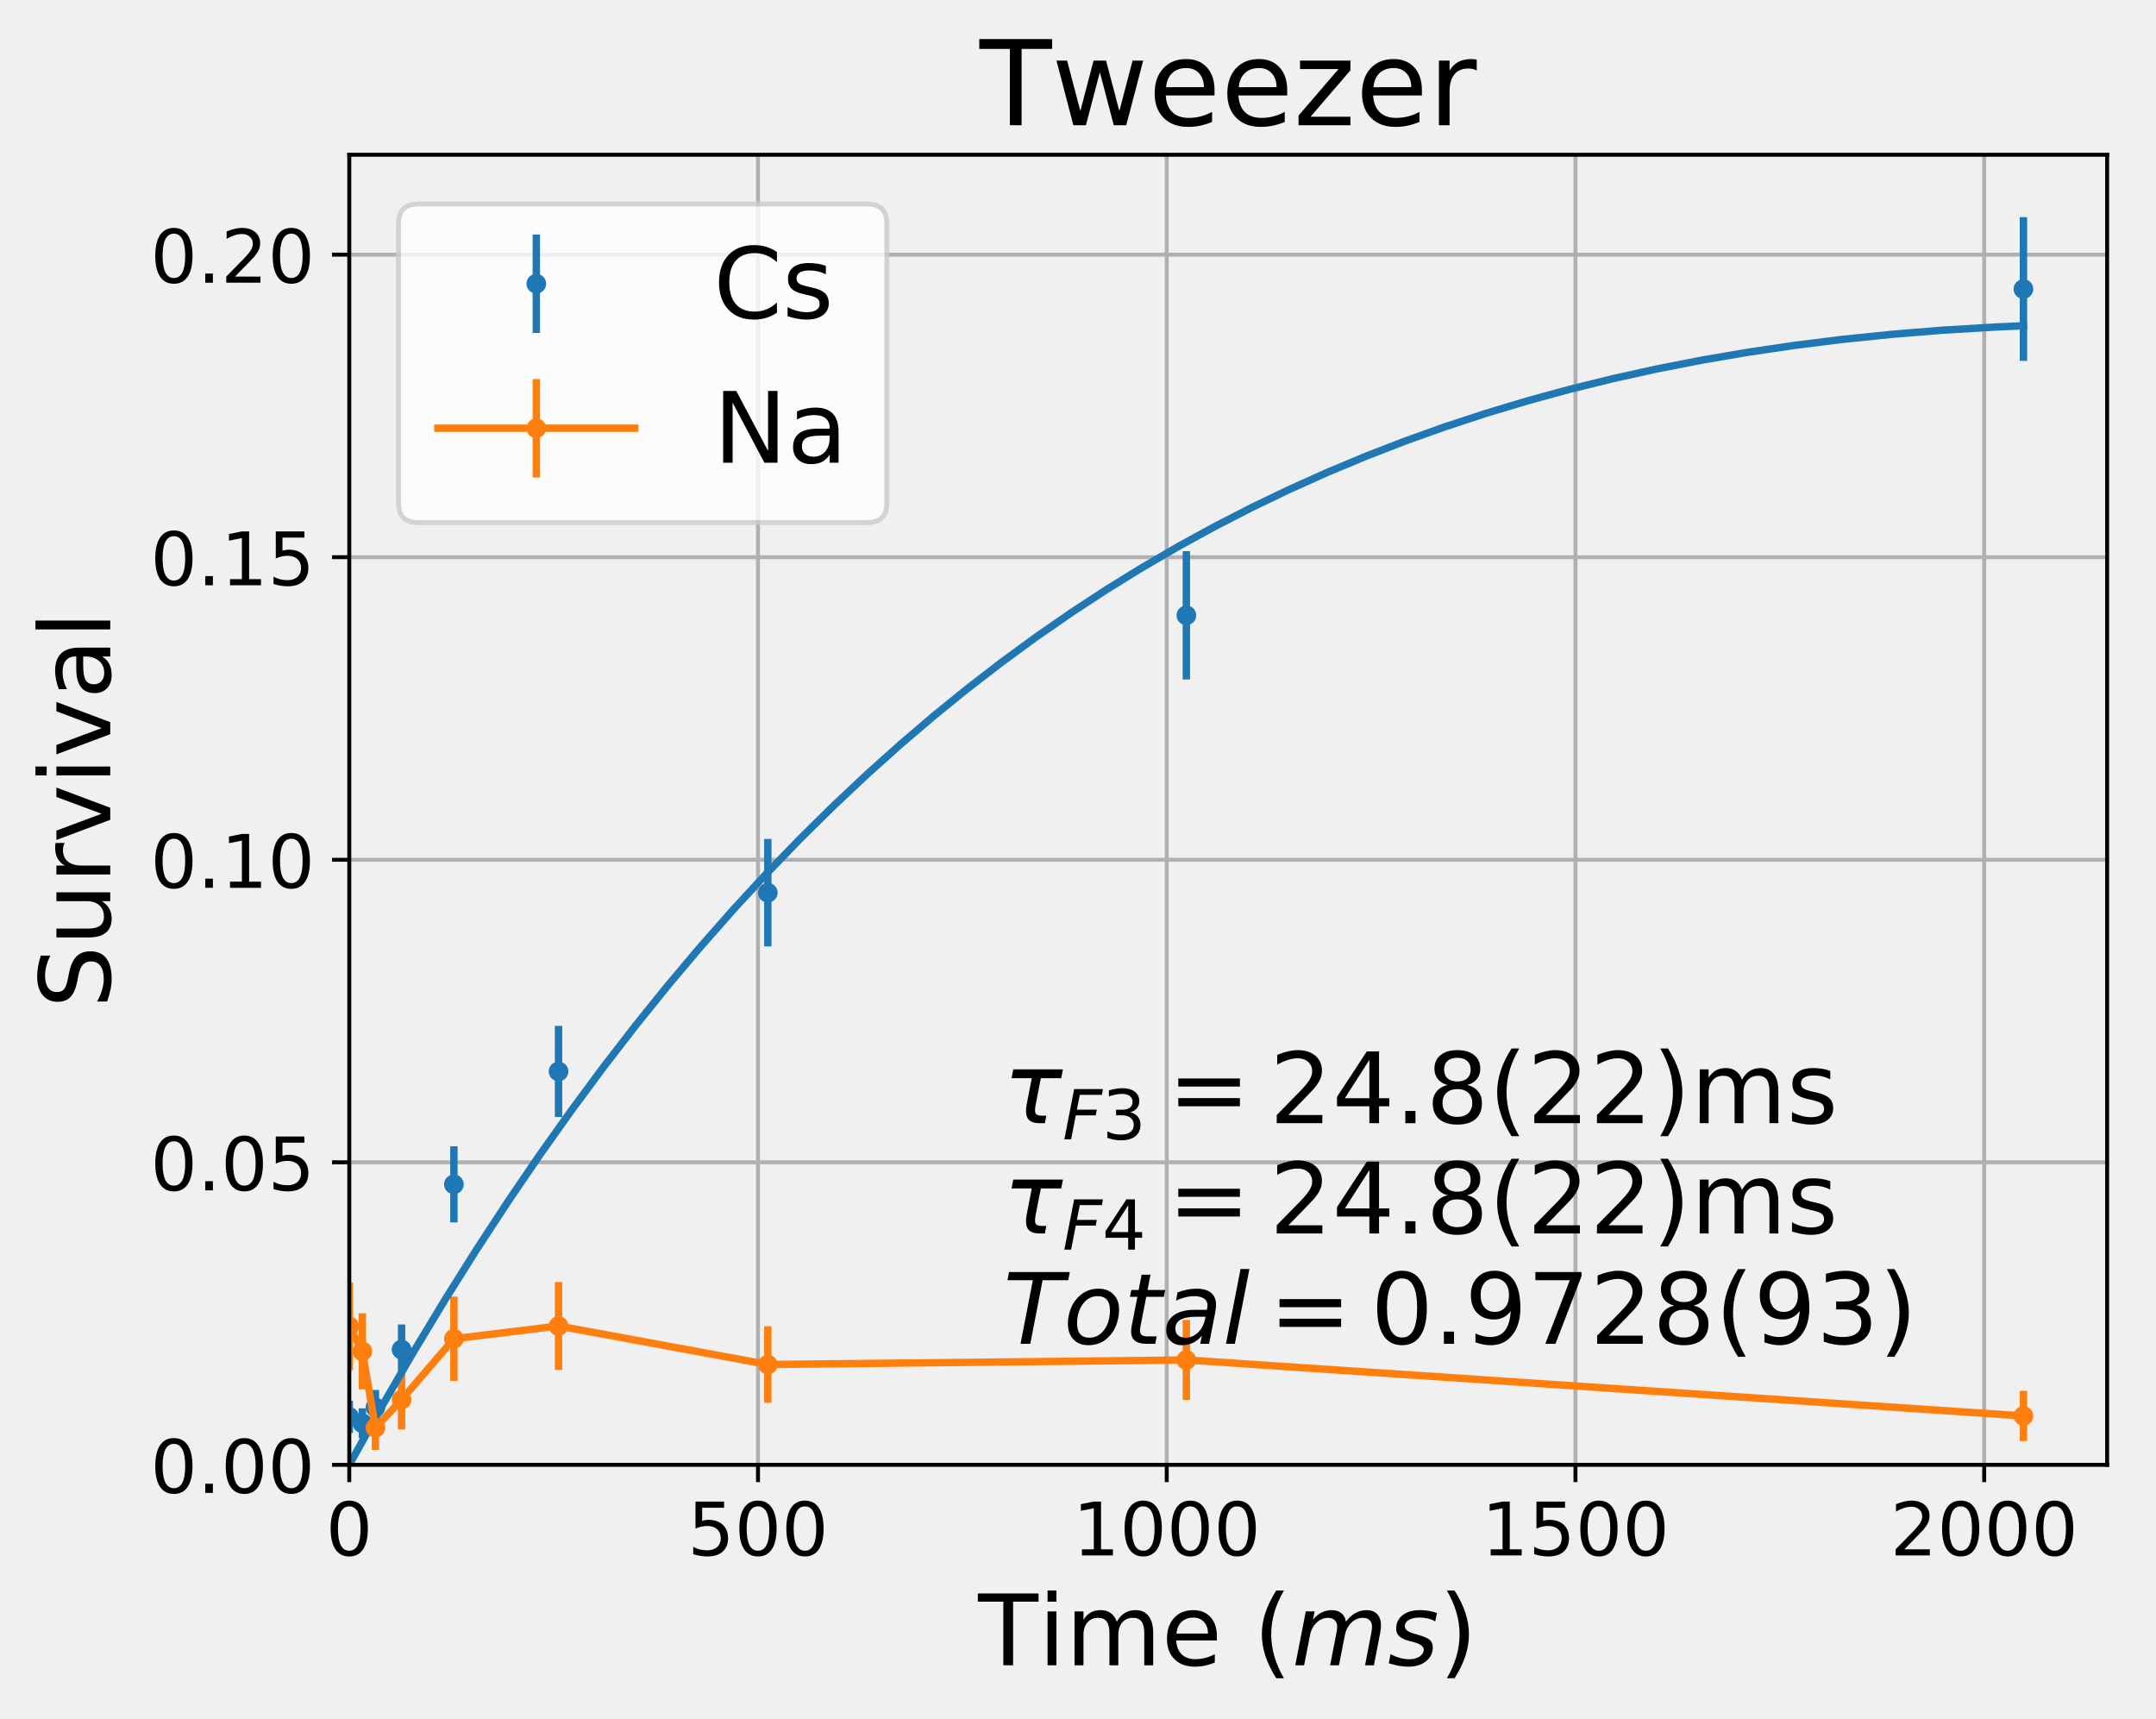
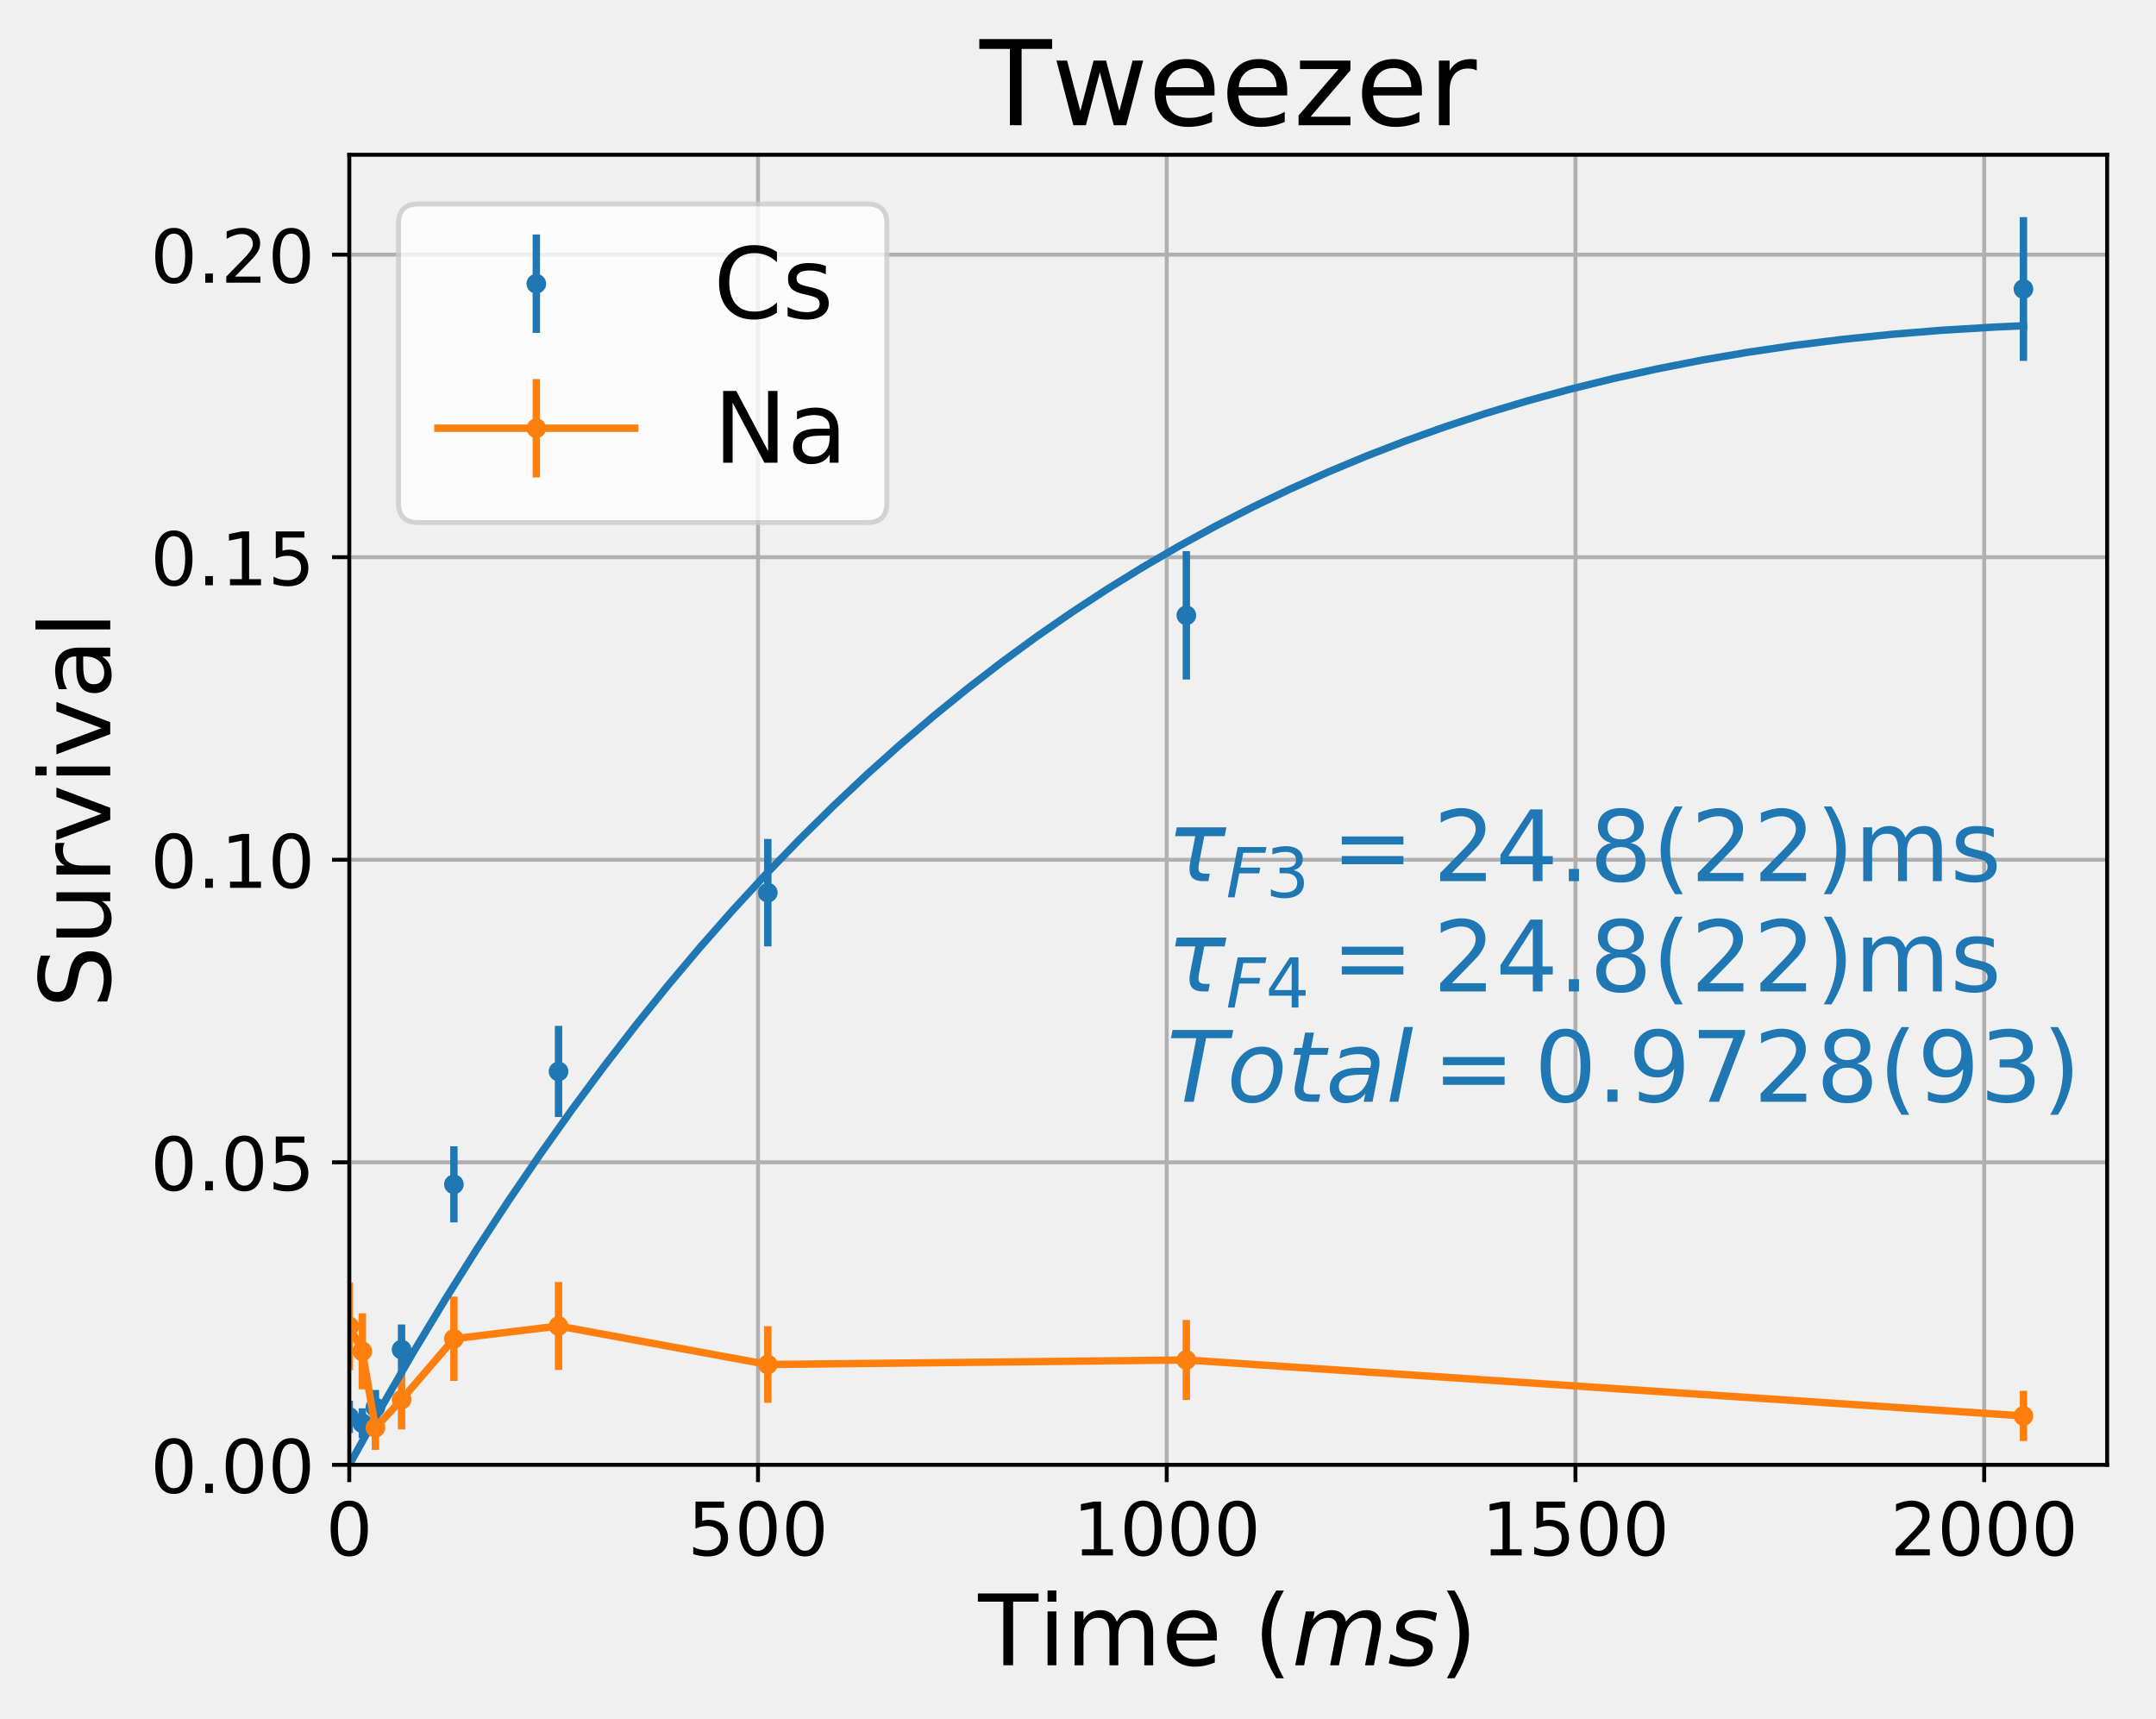
<svg xmlns="http://www.w3.org/2000/svg" xmlns:xlink="http://www.w3.org/1999/xlink" height="349pt" version="1.1" viewBox="0 0 438 349" width="438pt">
  <defs>
    <style type="text/css">
*{stroke-linecap:butt;stroke-linejoin:round;}
  </style>
  </defs>
  <g id="figure_1">
    <g id="patch_1">
      <path d="M 0 349.622  L 438.775 349.622  L 438.775 0  L 0 0  z " style="fill:none;" />
    </g>
    <g id="axes_1">
      <g id="patch_2">
        <path d="M 70.955 297.548  L 428.075 297.548  L 428.075 31.436  L 70.955 31.436  z " style="fill:none;" />
      </g>
      <g id="matplotlib.axis_1">
        <g id="xtick_1">
          <g id="line2d_1">
            <path clip-path="url(#p140c2fcd43)" d="M 70.955 297.548  L 70.955 31.436  " style="fill:none;stroke:#b0b0b0;stroke-linecap:square;stroke-width:0.8;" />
          </g>
          <g id="line2d_2">
            <defs>
              <path d="M 0 0  L 0 3.5  " id="m005f0a59be" style="stroke:#000000;stroke-width:0.8;" />
            </defs>
            <g>
              <use style="stroke:#000000;stroke-width:0.8;" x="70.955" xlink:href="#m005f0a59be" y="297.548" />
            </g>
          </g>
          <g id="text_1">
            <defs>
              <path d="M 31.781 66.406  Q 24.172 66.406 20.328 58.906  Q 16.5 51.422 16.5 36.375  Q 16.5 21.391 20.328 13.891  Q 24.172 6.391 31.781 6.391  Q 39.453 6.391 43.281 13.891  Q 47.125 21.391 47.125 36.375  Q 47.125 51.422 43.281 58.906  Q 39.453 66.406 31.781 66.406  z M 31.781 74.219  Q 44.047 74.219 50.516 64.516  Q 56.984 54.828 56.984 36.375  Q 56.984 17.969 50.516 8.266  Q 44.047 -1.422 31.781 -1.422  Q 19.531 -1.422 13.062 8.266  Q 6.594 17.969 6.594 36.375  Q 6.594 54.828 13.062 64.516  Q 19.531 74.219 31.781 74.219  z " id="DejaVuSans-30" />
            </defs>
            <g transform="translate(66.18281 315.9459)scale(0.15 -0.15)">
              <use xlink:href="#DejaVuSans-30" />
            </g>
          </g>
        </g>
        <g id="xtick_2">
          <g id="line2d_3">
            <path clip-path="url(#p140c2fcd43)" d="M 153.99 297.548  L 153.99 31.436  " style="fill:none;stroke:#b0b0b0;stroke-linecap:square;stroke-width:0.8;" />
          </g>
          <g id="line2d_4">
            <g>
              <use style="stroke:#000000;stroke-width:0.8;" x="153.99" xlink:href="#m005f0a59be" y="297.548" />
            </g>
          </g>
          <g id="text_2">
            <defs>
              <path d="M 10.797 72.906  L 49.516 72.906  L 49.516 64.594  L 19.828 64.594  L 19.828 46.734  Q 21.969 47.469 24.109 47.828  Q 26.266 48.188 28.422 48.188  Q 40.625 48.188 47.75 41.5  Q 54.891 34.812 54.891 23.391  Q 54.891 11.625 47.562 5.094  Q 40.234 -1.422 26.906 -1.422  Q 22.312 -1.422 17.547 -0.641  Q 12.797 0.141 7.719 1.703  L 7.719 11.625  Q 12.109 9.234 16.797 8.062  Q 21.484 6.891 26.703 6.891  Q 35.156 6.891 40.078 11.328  Q 45.016 15.766 45.016 23.391  Q 45.016 31 40.078 35.438  Q 35.156 39.891 26.703 39.891  Q 22.75 39.891 18.812 39.016  Q 14.891 38.141 10.797 36.281  z " id="DejaVuSans-35" />
            </defs>
            <g transform="translate(139.6748 315.9459)scale(0.15 -0.15)">
              <use xlink:href="#DejaVuSans-35" />
              <use x="63.623" xlink:href="#DejaVuSans-30" />
              <use x="127.246" xlink:href="#DejaVuSans-30" />
            </g>
          </g>
        </g>
        <g id="xtick_3">
          <g id="line2d_5">
            <path clip-path="url(#p140c2fcd43)" d="M 237.026 297.548  L 237.026 31.436  " style="fill:none;stroke:#b0b0b0;stroke-linecap:square;stroke-width:0.8;" />
          </g>
          <g id="line2d_6">
            <g>
              <use style="stroke:#000000;stroke-width:0.8;" x="237.026" xlink:href="#m005f0a59be" y="297.548" />
            </g>
          </g>
          <g id="text_3">
            <defs>
              <path d="M 12.406 8.297  L 28.516 8.297  L 28.516 63.922  L 10.984 60.406  L 10.984 69.391  L 28.422 72.906  L 38.281 72.906  L 38.281 8.297  L 54.391 8.297  L 54.391 0  L 12.406 0  z " id="DejaVuSans-31" />
            </defs>
            <g transform="translate(217.9386 315.9459)scale(0.15 -0.15)">
              <use xlink:href="#DejaVuSans-31" />
              <use x="63.623" xlink:href="#DejaVuSans-30" />
              <use x="127.246" xlink:href="#DejaVuSans-30" />
              <use x="190.869" xlink:href="#DejaVuSans-30" />
            </g>
          </g>
        </g>
        <g id="xtick_4">
          <g id="line2d_7">
            <path clip-path="url(#p140c2fcd43)" d="M 320.062 297.548  L 320.062 31.436  " style="fill:none;stroke:#b0b0b0;stroke-linecap:square;stroke-width:0.8;" />
          </g>
          <g id="line2d_8">
            <g>
              <use style="stroke:#000000;stroke-width:0.8;" x="320.062" xlink:href="#m005f0a59be" y="297.548" />
            </g>
          </g>
          <g id="text_4">
            <g transform="translate(300.9743 315.9459)scale(0.15 -0.15)">
              <use xlink:href="#DejaVuSans-31" />
              <use x="63.623" xlink:href="#DejaVuSans-35" />
              <use x="127.246" xlink:href="#DejaVuSans-30" />
              <use x="190.869" xlink:href="#DejaVuSans-30" />
            </g>
          </g>
        </g>
        <g id="xtick_5">
          <g id="line2d_9">
            <path clip-path="url(#p140c2fcd43)" d="M 403.098 297.548  L 403.098 31.436  " style="fill:none;stroke:#b0b0b0;stroke-linecap:square;stroke-width:0.8;" />
          </g>
          <g id="line2d_10">
            <g>
              <use style="stroke:#000000;stroke-width:0.8;" x="403.098" xlink:href="#m005f0a59be" y="297.548" />
            </g>
          </g>
          <g id="text_5">
            <defs>
              <path d="M 19.188 8.297  L 53.609 8.297  L 53.609 0  L 7.328 0  L 7.328 8.297  Q 12.938 14.109 22.625 23.891  Q 32.328 33.688 34.812 36.531  Q 39.547 41.844 41.422 45.531  Q 43.312 49.219 43.312 52.781  Q 43.312 58.594 39.234 62.25  Q 35.156 65.922 28.609 65.922  Q 23.969 65.922 18.812 64.312  Q 13.672 62.703 7.812 59.422  L 7.812 69.391  Q 13.766 71.781 18.938 73  Q 24.125 74.219 28.422 74.219  Q 39.75 74.219 46.484 68.547  Q 53.219 62.891 53.219 53.422  Q 53.219 48.922 51.531 44.891  Q 49.859 40.875 45.406 35.406  Q 44.188 33.984 37.641 27.219  Q 31.109 20.453 19.188 8.297  z " id="DejaVuSans-32" />
            </defs>
            <g transform="translate(384.01 315.9459)scale(0.15 -0.15)">
              <use xlink:href="#DejaVuSans-32" />
              <use x="63.623" xlink:href="#DejaVuSans-30" />
              <use x="127.246" xlink:href="#DejaVuSans-30" />
              <use x="190.869" xlink:href="#DejaVuSans-30" />
            </g>
          </g>
        </g>
        <g id="text_6">
          <defs>
            <path d="M -0.297 72.906  L 61.375 72.906  L 61.375 64.594  L 35.5 64.594  L 35.5 0  L 25.594 0  L 25.594 64.594  L -0.297 64.594  z " id="DejaVuSans-54" />
            <path d="M 9.422 54.688  L 18.406 54.688  L 18.406 0  L 9.422 0  z M 9.422 75.984  L 18.406 75.984  L 18.406 64.594  L 9.422 64.594  z " id="DejaVuSans-69" />
            <path d="M 52 44.188  Q 55.375 50.25 60.062 53.125  Q 64.75 56 71.094 56  Q 79.641 56 84.281 50.016  Q 88.922 44.047 88.922 33.016  L 88.922 0  L 79.891 0  L 79.891 32.719  Q 79.891 40.578 77.094 44.375  Q 74.312 48.188 68.609 48.188  Q 61.625 48.188 57.562 43.547  Q 53.516 38.922 53.516 30.906  L 53.516 0  L 44.484 0  L 44.484 32.719  Q 44.484 40.625 41.703 44.406  Q 38.922 48.188 33.109 48.188  Q 26.219 48.188 22.156 43.531  Q 18.109 38.875 18.109 30.906  L 18.109 0  L 9.078 0  L 9.078 54.688  L 18.109 54.688  L 18.109 46.188  Q 21.188 51.219 25.484 53.609  Q 29.781 56 35.688 56  Q 41.656 56 45.828 52.969  Q 50 49.953 52 44.188  z " id="DejaVuSans-6d" />
            <path d="M 56.203 29.594  L 56.203 25.203  L 14.891 25.203  Q 15.484 15.922 20.484 11.062  Q 25.484 6.203 34.422 6.203  Q 39.594 6.203 44.453 7.469  Q 49.312 8.734 54.109 11.281  L 54.109 2.781  Q 49.266 0.734 44.188 -0.344  Q 39.109 -1.422 33.891 -1.422  Q 20.797 -1.422 13.156 6.188  Q 5.516 13.812 5.516 26.812  Q 5.516 40.234 12.766 48.109  Q 20.016 56 32.328 56  Q 43.359 56 49.781 48.891  Q 56.203 41.797 56.203 29.594  z M 47.219 32.234  Q 47.125 39.594 43.094 43.984  Q 39.062 48.391 32.422 48.391  Q 24.906 48.391 20.391 44.141  Q 15.875 39.891 15.188 32.172  z " id="DejaVuSans-65" />
            <path id="DejaVuSans-20" />
            <path d="M 31 75.875  Q 24.469 64.656 21.281 53.656  Q 18.109 42.672 18.109 31.391  Q 18.109 20.125 21.312 9.062  Q 24.516 -2 31 -13.188  L 23.188 -13.188  Q 15.875 -1.703 12.234 9.375  Q 8.594 20.453 8.594 31.391  Q 8.594 42.281 12.203 53.312  Q 15.828 64.359 23.188 75.875  z " id="DejaVuSans-28" />
            <path d="M 89.797 33.016  L 83.406 0  L 74.422 0  L 80.719 32.719  Q 81.109 34.812 81.297 36.328  Q 81.5 37.844 81.5 38.922  Q 81.5 43.312 79.047 45.75  Q 76.609 48.188 72.219 48.188  Q 65.672 48.188 60.547 43.281  Q 55.422 38.375 53.906 30.516  L 47.906 0  L 38.922 0  L 45.312 32.719  Q 45.703 34.516 45.891 36.047  Q 46.094 37.594 46.094 38.812  Q 46.094 43.266 43.656 45.719  Q 41.219 48.188 36.922 48.188  Q 30.281 48.188 25.141 43.281  Q 20.016 38.375 18.5 30.516  L 12.5 0  L 3.516 0  L 14.203 54.688  L 23.188 54.688  L 21.484 46.188  Q 25.141 50.984 30.047 53.484  Q 34.969 56 40.578 56  Q 46.531 56 50.359 52.875  Q 54.203 49.75 54.984 44.188  Q 59.078 49.953 64.469 52.969  Q 69.875 56 75.875 56  Q 82.906 56 86.734 51.953  Q 90.578 47.906 90.578 40.484  Q 90.578 38.875 90.375 36.938  Q 90.188 35.016 89.797 33.016  z " id="DejaVuSans-Oblique-6d" />
            <path d="M 50 53.078  L 48.297 44.578  Q 44.734 46.531 40.766 47.5  Q 36.812 48.484 32.625 48.484  Q 25.531 48.484 21.453 46.062  Q 17.391 43.656 17.391 39.5  Q 17.391 34.672 26.859 32.078  Q 27.594 31.891 27.938 31.781  L 30.812 30.906  Q 39.797 28.422 42.797 25.688  Q 45.797 22.953 45.797 18.219  Q 45.797 9.516 38.891 4.047  Q 31.984 -1.422 20.797 -1.422  Q 16.453 -1.422 11.672 -0.578  Q 6.891 0.25 1.125 2  L 2.875 11.281  Q 7.812 8.734 12.594 7.422  Q 17.391 6.109 21.781 6.109  Q 28.375 6.109 32.5 8.938  Q 36.625 11.766 36.625 16.109  Q 36.625 20.797 25.781 23.688  L 24.859 23.922  L 21.781 24.703  Q 14.938 26.516 11.766 29.469  Q 8.594 32.422 8.594 37.016  Q 8.594 45.75 15.156 50.875  Q 21.734 56 33.016 56  Q 37.453 56 41.672 55.266  Q 45.906 54.547 50 53.078  z " id="DejaVuSans-Oblique-73" />
            <path d="M 8.016 75.875  L 15.828 75.875  Q 23.141 64.359 26.781 53.312  Q 30.422 42.281 30.422 31.391  Q 30.422 20.453 26.781 9.375  Q 23.141 -1.703 15.828 -13.188  L 8.016 -13.188  Q 14.5 -2 17.703 9.062  Q 20.906 20.125 20.906 31.391  Q 20.906 42.672 17.703 53.656  Q 14.5 64.656 8.016 75.875  z " id="DejaVuSans-29" />
          </defs>
          <g transform="translate(198.7147 338.2623)scale(0.2 -0.2)">
            <use transform="translate(0 0.015625)" xlink:href="#DejaVuSans-54" />
            <use transform="translate(61.08398 0.015625)" xlink:href="#DejaVuSans-69" />
            <use transform="translate(88.86719 0.015625)" xlink:href="#DejaVuSans-6d" />
            <use transform="translate(186.2793 0.015625)" xlink:href="#DejaVuSans-65" />
            <use transform="translate(247.8027 0.015625)" xlink:href="#DejaVuSans-20" />
            <use transform="translate(279.5898 0.015625)" xlink:href="#DejaVuSans-28" />
            <use transform="translate(318.6035 0.015625)" xlink:href="#DejaVuSans-Oblique-6d" />
            <use transform="translate(416.0156 0.015625)" xlink:href="#DejaVuSans-Oblique-73" />
            <use transform="translate(468.1152 0.015625)" xlink:href="#DejaVuSans-29" />
          </g>
        </g>
      </g>
      <g id="matplotlib.axis_2">
        <g id="ytick_1">
          <g id="line2d_11">
            <path clip-path="url(#p140c2fcd43)" d="M 70.955 297.548  L 428.075 297.548  " style="fill:none;stroke:#b0b0b0;stroke-linecap:square;stroke-width:0.8;" />
          </g>
          <g id="line2d_12">
            <defs>
              <path d="M 0 0  L -3.5 0  " id="mc3ce260a5b" style="stroke:#000000;stroke-width:0.8;" />
            </defs>
            <g>
              <use style="stroke:#000000;stroke-width:0.8;" x="70.955" xlink:href="#mc3ce260a5b" y="297.548" />
            </g>
          </g>
          <g id="text_7">
            <defs>
              <path d="M 10.688 12.406  L 21 12.406  L 21 0  L 10.688 0  z " id="DejaVuSans-2e" />
            </defs>
            <g transform="translate(30.55625 303.2471)scale(0.15 -0.15)">
              <use xlink:href="#DejaVuSans-30" />
              <use x="63.623" xlink:href="#DejaVuSans-2e" />
              <use x="95.41" xlink:href="#DejaVuSans-30" />
              <use x="159.033" xlink:href="#DejaVuSans-30" />
            </g>
          </g>
        </g>
        <g id="ytick_2">
          <g id="line2d_13">
            <path clip-path="url(#p140c2fcd43)" d="M 70.955 236.093  L 428.075 236.093  " style="fill:none;stroke:#b0b0b0;stroke-linecap:square;stroke-width:0.8;" />
          </g>
          <g id="line2d_14">
            <g>
              <use style="stroke:#000000;stroke-width:0.8;" x="70.955" xlink:href="#mc3ce260a5b" y="236.093" />
            </g>
          </g>
          <g id="text_8">
            <g transform="translate(30.55625 241.7915)scale(0.15 -0.15)">
              <use xlink:href="#DejaVuSans-30" />
              <use x="63.623" xlink:href="#DejaVuSans-2e" />
              <use x="95.41" xlink:href="#DejaVuSans-30" />
              <use x="159.033" xlink:href="#DejaVuSans-35" />
            </g>
          </g>
        </g>
        <g id="ytick_3">
          <g id="line2d_15">
            <path clip-path="url(#p140c2fcd43)" d="M 70.955 174.637  L 428.075 174.637  " style="fill:none;stroke:#b0b0b0;stroke-linecap:square;stroke-width:0.8;" />
          </g>
          <g id="line2d_16">
            <g>
              <use style="stroke:#000000;stroke-width:0.8;" x="70.955" xlink:href="#mc3ce260a5b" y="174.637" />
            </g>
          </g>
          <g id="text_9">
            <g transform="translate(30.55625 180.3358)scale(0.15 -0.15)">
              <use xlink:href="#DejaVuSans-30" />
              <use x="63.623" xlink:href="#DejaVuSans-2e" />
              <use x="95.41" xlink:href="#DejaVuSans-31" />
              <use x="159.033" xlink:href="#DejaVuSans-30" />
            </g>
          </g>
        </g>
        <g id="ytick_4">
          <g id="line2d_17">
            <path clip-path="url(#p140c2fcd43)" d="M 70.955 113.181  L 428.075 113.181  " style="fill:none;stroke:#b0b0b0;stroke-linecap:square;stroke-width:0.8;" />
          </g>
          <g id="line2d_18">
            <g>
              <use style="stroke:#000000;stroke-width:0.8;" x="70.955" xlink:href="#mc3ce260a5b" y="113.181" />
            </g>
          </g>
          <g id="text_10">
            <g transform="translate(30.55625 118.8802)scale(0.15 -0.15)">
              <use xlink:href="#DejaVuSans-30" />
              <use x="63.623" xlink:href="#DejaVuSans-2e" />
              <use x="95.41" xlink:href="#DejaVuSans-31" />
              <use x="159.033" xlink:href="#DejaVuSans-35" />
            </g>
          </g>
        </g>
        <g id="ytick_5">
          <g id="line2d_19">
            <path clip-path="url(#p140c2fcd43)" d="M 70.955 51.726  L 428.075 51.726  " style="fill:none;stroke:#b0b0b0;stroke-linecap:square;stroke-width:0.8;" />
          </g>
          <g id="line2d_20">
            <g>
              <use style="stroke:#000000;stroke-width:0.8;" x="70.955" xlink:href="#mc3ce260a5b" y="51.726" />
            </g>
          </g>
          <g id="text_11">
            <g transform="translate(30.55625 57.42459)scale(0.15 -0.15)">
              <use xlink:href="#DejaVuSans-30" />
              <use x="63.623" xlink:href="#DejaVuSans-2e" />
              <use x="95.41" xlink:href="#DejaVuSans-32" />
              <use x="159.033" xlink:href="#DejaVuSans-30" />
            </g>
          </g>
        </g>
        <g id="text_12">
          <defs>
            <path d="M 53.516 70.516  L 53.516 60.891  Q 47.906 63.578 42.922 64.891  Q 37.938 66.219 33.297 66.219  Q 25.25 66.219 20.875 63.094  Q 16.5 59.969 16.5 54.203  Q 16.5 49.359 19.406 46.891  Q 22.312 44.438 30.422 42.922  L 36.375 41.703  Q 47.406 39.594 52.656 34.297  Q 57.906 29 57.906 20.125  Q 57.906 9.516 50.797 4.047  Q 43.703 -1.422 29.984 -1.422  Q 24.812 -1.422 18.969 -0.25  Q 13.141 0.922 6.891 3.219  L 6.891 13.375  Q 12.891 10.016 18.656 8.297  Q 24.422 6.594 29.984 6.594  Q 38.422 6.594 43.016 9.906  Q 47.609 13.234 47.609 19.391  Q 47.609 24.75 44.312 27.781  Q 41.016 30.812 33.5 32.328  L 27.484 33.5  Q 16.453 35.688 11.516 40.375  Q 6.594 45.062 6.594 53.422  Q 6.594 63.094 13.406 68.656  Q 20.219 74.219 32.172 74.219  Q 37.312 74.219 42.625 73.281  Q 47.953 72.359 53.516 70.516  z " id="DejaVuSans-53" />
            <path d="M 8.5 21.578  L 8.5 54.688  L 17.484 54.688  L 17.484 21.922  Q 17.484 14.156 20.5 10.266  Q 23.531 6.391 29.594 6.391  Q 36.859 6.391 41.078 11.031  Q 45.312 15.672 45.312 23.688  L 45.312 54.688  L 54.297 54.688  L 54.297 0  L 45.312 0  L 45.312 8.406  Q 42.047 3.422 37.719 1  Q 33.406 -1.422 27.688 -1.422  Q 18.266 -1.422 13.375 4.438  Q 8.5 10.297 8.5 21.578  z M 31.109 56  z " id="DejaVuSans-75" />
            <path d="M 41.109 46.297  Q 39.594 47.172 37.812 47.578  Q 36.031 48 33.891 48  Q 26.266 48 22.188 43.047  Q 18.109 38.094 18.109 28.812  L 18.109 0  L 9.078 0  L 9.078 54.688  L 18.109 54.688  L 18.109 46.188  Q 20.953 51.172 25.484 53.578  Q 30.031 56 36.531 56  Q 37.453 56 38.578 55.875  Q 39.703 55.766 41.062 55.516  z " id="DejaVuSans-72" />
            <path d="M 2.984 54.688  L 12.5 54.688  L 29.594 8.797  L 46.688 54.688  L 56.203 54.688  L 35.688 0  L 23.484 0  z " id="DejaVuSans-76" />
            <path d="M 34.281 27.484  Q 23.391 27.484 19.188 25  Q 14.984 22.516 14.984 16.5  Q 14.984 11.719 18.141 8.906  Q 21.297 6.109 26.703 6.109  Q 34.188 6.109 38.703 11.406  Q 43.219 16.703 43.219 25.484  L 43.219 27.484  z M 52.203 31.203  L 52.203 0  L 43.219 0  L 43.219 8.297  Q 40.141 3.328 35.547 0.953  Q 30.953 -1.422 24.312 -1.422  Q 15.922 -1.422 10.953 3.297  Q 6 8.016 6 15.922  Q 6 25.141 12.172 29.828  Q 18.359 34.516 30.609 34.516  L 43.219 34.516  L 43.219 35.406  Q 43.219 41.609 39.141 45  Q 35.062 48.391 27.688 48.391  Q 23 48.391 18.547 47.266  Q 14.109 46.141 10.016 43.891  L 10.016 52.203  Q 14.938 54.109 19.578 55.047  Q 24.219 56 28.609 56  Q 40.484 56 46.344 49.844  Q 52.203 43.703 52.203 31.203  z " id="DejaVuSans-61" />
            <path d="M 9.422 75.984  L 18.406 75.984  L 18.406 0  L 9.422 0  z " id="DejaVuSans-6c" />
          </defs>
          <g transform="translate(22.39688 204.811)rotate(-90)scale(0.2 -0.2)">
            <use xlink:href="#DejaVuSans-53" />
            <use x="63.477" xlink:href="#DejaVuSans-75" />
            <use x="126.855" xlink:href="#DejaVuSans-72" />
            <use x="167.969" xlink:href="#DejaVuSans-76" />
            <use x="227.148" xlink:href="#DejaVuSans-69" />
            <use x="254.932" xlink:href="#DejaVuSans-76" />
            <use x="314.111" xlink:href="#DejaVuSans-61" />
            <use x="375.391" xlink:href="#DejaVuSans-6c" />
          </g>
        </g>
      </g>
      <g id="LineCollection_1">
        <path clip-path="url(#p140c2fcd43)" d="M 70.955 291.09  L 70.955 284.533  " style="fill:none;stroke:#1f77b4;stroke-width:1.5;" />
        <path clip-path="url(#p140c2fcd43)" d="M 73.612 292.118  L 73.612 286.064  " style="fill:none;stroke:#1f77b4;stroke-width:1.5;" />
        <path clip-path="url(#p140c2fcd43)" d="M 76.269 289.422  L 76.269 282.337  " style="fill:none;stroke:#1f77b4;stroke-width:1.5;" />
        <path clip-path="url(#p140c2fcd43)" d="M 81.583 279.224  L 81.583 269.038  " style="fill:none;stroke:#1f77b4;stroke-width:1.5;" />
        <path clip-path="url(#p140c2fcd43)" d="M 92.212 248.31  L 92.212 232.836  " style="fill:none;stroke:#1f77b4;stroke-width:1.5;" />
        <path clip-path="url(#p140c2fcd43)" d="M 113.469 226.894  L 113.469 208.384  " style="fill:none;stroke:#1f77b4;stroke-width:1.5;" />
        <path clip-path="url(#p140c2fcd43)" d="M 155.983 192.24  L 155.983 170.413  " style="fill:none;stroke:#1f77b4;stroke-width:1.5;" />
        <path clip-path="url(#p140c2fcd43)" d="M 241.012 138.026  L 241.012 111.956  " style="fill:none;stroke:#1f77b4;stroke-width:1.5;" />
        <path clip-path="url(#p140c2fcd43)" d="M 411.069 73.308  L 411.069 44.108  " style="fill:none;stroke:#1f77b4;stroke-width:1.5;" />
      </g>
      <g id="LineCollection_2">
        <path clip-path="url(#p140c2fcd43)" d="M 70.955 278.324  L 70.955 260.5  " style="fill:none;stroke:#ff7f0e;stroke-width:1.5;" />
        <path clip-path="url(#p140c2fcd43)" d="M 73.612 282.212  L 73.612 266.759  " style="fill:none;stroke:#ff7f0e;stroke-width:1.5;" />
        <path clip-path="url(#p140c2fcd43)" d="M 76.269 294.526  L 76.269 285.508  " style="fill:none;stroke:#ff7f0e;stroke-width:1.5;" />
        <path clip-path="url(#p140c2fcd43)" d="M 81.583 290.351  L 81.583 278.282  " style="fill:none;stroke:#ff7f0e;stroke-width:1.5;" />
        <path clip-path="url(#p140c2fcd43)" d="M 92.212 280.512  L 92.212 263.372  " style="fill:none;stroke:#ff7f0e;stroke-width:1.5;" />
        <path clip-path="url(#p140c2fcd43)" d="M 113.469 278.277  L 113.469 260.411  " style="fill:none;stroke:#ff7f0e;stroke-width:1.5;" />
        <path clip-path="url(#p140c2fcd43)" d="M 155.983 284.948  L 155.983 269.387  " style="fill:none;stroke:#ff7f0e;stroke-width:1.5;" />
        <path clip-path="url(#p140c2fcd43)" d="M 241.012 284.374  L 241.012 268.113  " style="fill:none;stroke:#ff7f0e;stroke-width:1.5;" />
        <path clip-path="url(#p140c2fcd43)" d="M 411.069 292.714  L 411.069 282.512  " style="fill:none;stroke:#ff7f0e;stroke-width:1.5;" />
      </g>
      <g id="line2d_21">
        <path clip-path="url(#p140c2fcd43)" d="M 70.955 297.548  L 77.423 285.946  L 83.892 274.796  L 90.361 264.084  L 96.829 253.796  L 103.298 243.917  L 109.767 234.436  L 116.235 225.34  L 122.704 216.615  L 129.172 208.25  L 135.641 200.234  L 142.11 192.555  L 148.919 184.824  L 155.728 177.442  L 162.537 170.398  L 169.346 163.679  L 176.155 157.275  L 182.964 151.175  L 189.773 145.367  L 196.582 139.843  L 203.392 134.592  L 210.541 129.362  L 217.691 124.413  L 224.84 119.733  L 231.99 115.314  L 239.48 110.952  L 246.97 106.854  L 254.46 103.01  L 261.95 99.411  L 269.78 95.898  L 277.611 92.631  L 285.441 89.599  L 293.612 86.677  L 301.783 83.989  L 310.294 81.429  L 318.806 79.101  L 327.658 76.917  L 336.509 74.961  L 345.702 73.161  L 354.894 71.584  L 364.427 70.172  L 374.3 68.938  L 384.514 67.891  L 394.727 67.066  L 405.281 66.431  L 411.069 66.172  L 411.069 66.172  " style="fill:none;stroke:#1f77b4;stroke-linecap:square;stroke-width:1.5;" />
      </g>
      <g id="line2d_22">
        <defs>
          <path d="M 0 1.5  C 0.398 1.5 0.779 1.342 1.061 1.061  C 1.342 0.779 1.5 0.398 1.5 0  C 1.5 -0.398 1.342 -0.779 1.061 -1.061  C 0.779 -1.342 0.398 -1.5 0 -1.5  C -0.398 -1.5 -0.779 -1.342 -1.061 -1.061  C -1.342 -0.779 -1.5 -0.398 -1.5 0  C -1.5 0.398 -1.342 0.779 -1.061 1.061  C -0.779 1.342 -0.398 1.5 0 1.5  z " id="mb8bc26594a" style="stroke:#1f77b4;" />
        </defs>
        <g clip-path="url(#p140c2fcd43)">
          <use style="fill:#1f77b4;stroke:#1f77b4;" x="70.955" xlink:href="#mb8bc26594a" y="287.812" />
          <use style="fill:#1f77b4;stroke:#1f77b4;" x="73.612" xlink:href="#mb8bc26594a" y="289.091" />
          <use style="fill:#1f77b4;stroke:#1f77b4;" x="76.269" xlink:href="#mb8bc26594a" y="285.879" />
          <use style="fill:#1f77b4;stroke:#1f77b4;" x="81.583" xlink:href="#mb8bc26594a" y="274.131" />
          <use style="fill:#1f77b4;stroke:#1f77b4;" x="92.212" xlink:href="#mb8bc26594a" y="240.573" />
          <use style="fill:#1f77b4;stroke:#1f77b4;" x="113.469" xlink:href="#mb8bc26594a" y="217.639" />
          <use style="fill:#1f77b4;stroke:#1f77b4;" x="155.983" xlink:href="#mb8bc26594a" y="181.327" />
          <use style="fill:#1f77b4;stroke:#1f77b4;" x="241.012" xlink:href="#mb8bc26594a" y="124.991" />
          <use style="fill:#1f77b4;stroke:#1f77b4;" x="411.069" xlink:href="#mb8bc26594a" y="58.708" />
        </g>
      </g>
      <g id="line2d_23">
        <path clip-path="url(#p140c2fcd43)" d="M 70.955 269.412  L 73.612 274.485  L 76.269 290.017  L 81.583 284.316  L 92.212 271.942  L 113.469 269.344  L 155.983 277.168  L 241.012 276.244  L 411.069 287.613  " style="fill:none;stroke:#ff7f0e;stroke-linecap:square;stroke-width:1.5;" />
        <defs>
          <path d="M 0 1.5  C 0.398 1.5 0.779 1.342 1.061 1.061  C 1.342 0.779 1.5 0.398 1.5 0  C 1.5 -0.398 1.342 -0.779 1.061 -1.061  C 0.779 -1.342 0.398 -1.5 0 -1.5  C -0.398 -1.5 -0.779 -1.342 -1.061 -1.061  C -1.342 -0.779 -1.5 -0.398 -1.5 0  C -1.5 0.398 -1.342 0.779 -1.061 1.061  C -0.779 1.342 -0.398 1.5 0 1.5  z " id="m3e2fb6b177" style="stroke:#ff7f0e;" />
        </defs>
        <g clip-path="url(#p140c2fcd43)">
          <use style="fill:#ff7f0e;stroke:#ff7f0e;" x="70.955" xlink:href="#m3e2fb6b177" y="269.412" />
          <use style="fill:#ff7f0e;stroke:#ff7f0e;" x="73.612" xlink:href="#m3e2fb6b177" y="274.485" />
          <use style="fill:#ff7f0e;stroke:#ff7f0e;" x="76.269" xlink:href="#m3e2fb6b177" y="290.017" />
          <use style="fill:#ff7f0e;stroke:#ff7f0e;" x="81.583" xlink:href="#m3e2fb6b177" y="284.316" />
          <use style="fill:#ff7f0e;stroke:#ff7f0e;" x="92.212" xlink:href="#m3e2fb6b177" y="271.942" />
          <use style="fill:#ff7f0e;stroke:#ff7f0e;" x="113.469" xlink:href="#m3e2fb6b177" y="269.344" />
          <use style="fill:#ff7f0e;stroke:#ff7f0e;" x="155.983" xlink:href="#m3e2fb6b177" y="277.168" />
          <use style="fill:#ff7f0e;stroke:#ff7f0e;" x="241.012" xlink:href="#m3e2fb6b177" y="276.244" />
          <use style="fill:#ff7f0e;stroke:#ff7f0e;" x="411.069" xlink:href="#m3e2fb6b177" y="287.613" />
        </g>
      </g>
      <g id="patch_3">
        <path d="M 70.955 297.548  L 70.955 31.436  " style="fill:none;stroke:#000000;stroke-linecap:square;stroke-linejoin:miter;stroke-width:0.8;" />
      </g>
      <g id="patch_4">
        <path d="M 428.075 297.548  L 428.075 31.436  " style="fill:none;stroke:#000000;stroke-linecap:square;stroke-linejoin:miter;stroke-width:0.8;" />
      </g>
      <g id="patch_5">
        <path d="M 70.955 297.548  L 428.075 297.548  " style="fill:none;stroke:#000000;stroke-linecap:square;stroke-linejoin:miter;stroke-width:0.8;" />
      </g>
      <g id="patch_6">
        <path d="M 70.955 31.436  L 428.075 31.436  " style="fill:none;stroke:#000000;stroke-linecap:square;stroke-linejoin:miter;stroke-width:0.8;" />
      </g>
      <g id="text_13">
        <defs>
          <path d="M 32.859 9.969  Q 34.188 7.625 39.453 7.625  L 43.75 7.625  L 42.281 0  L 36.922 0  Q 28.125 0 25 4.688  Q 21.922 9.469 23.969 19.828  L 29 45.703  L 8.453 45.703  L 10.203 54.688  L 60.641 54.688  L 58.891 45.703  L 38.188 45.703  L 33.016 19.281  Q 31.641 12.203 32.859 9.969  z " id="DejaVuSans-Oblique-3c4" />
          <path d="M 16.891 72.906  L 58.688 72.906  L 57.078 64.594  L 25.094 64.594  L 20.906 43.109  L 49.812 43.109  L 48.188 34.812  L 19.281 34.812  L 12.5 0  L 2.688 0  z " id="DejaVuSans-Oblique-46" />
          <path d="M 40.578 39.312  Q 47.656 37.797 51.625 33  Q 55.609 28.219 55.609 21.188  Q 55.609 10.406 48.188 4.484  Q 40.766 -1.422 27.094 -1.422  Q 22.516 -1.422 17.656 -0.516  Q 12.797 0.391 7.625 2.203  L 7.625 11.719  Q 11.719 9.328 16.594 8.109  Q 21.484 6.891 26.812 6.891  Q 36.078 6.891 40.938 10.547  Q 45.797 14.203 45.797 21.188  Q 45.797 27.641 41.281 31.266  Q 36.766 34.906 28.719 34.906  L 20.219 34.906  L 20.219 43.016  L 29.109 43.016  Q 36.375 43.016 40.234 45.922  Q 44.094 48.828 44.094 54.297  Q 44.094 59.906 40.109 62.906  Q 36.141 65.922 28.719 65.922  Q 24.656 65.922 20.016 65.031  Q 15.375 64.156 9.812 62.312  L 9.812 71.094  Q 15.438 72.656 20.344 73.438  Q 25.25 74.219 29.594 74.219  Q 40.828 74.219 47.359 69.109  Q 53.906 64.016 53.906 55.328  Q 53.906 49.266 50.438 45.094  Q 46.969 40.922 40.578 39.312  z " id="DejaVuSans-33" />
          <path d="M 10.594 45.406  L 73.188 45.406  L 73.188 37.203  L 10.594 37.203  z M 10.594 25.484  L 73.188 25.484  L 73.188 17.188  L 10.594 17.188  z " id="DejaVuSans-3d" />
          <path d="M 37.797 64.312  L 12.891 25.391  L 37.797 25.391  z M 35.203 72.906  L 47.609 72.906  L 47.609 25.391  L 58.016 25.391  L 58.016 17.188  L 47.609 17.188  L 47.609 0  L 37.797 0  L 37.797 17.188  L 4.891 17.188  L 4.891 26.703  z " id="DejaVuSans-34" />
          <path d="M 31.781 34.625  Q 24.75 34.625 20.719 30.859  Q 16.703 27.094 16.703 20.516  Q 16.703 13.922 20.719 10.156  Q 24.75 6.391 31.781 6.391  Q 38.812 6.391 42.859 10.172  Q 46.922 13.969 46.922 20.516  Q 46.922 27.094 42.891 30.859  Q 38.875 34.625 31.781 34.625  z M 21.922 38.812  Q 15.578 40.375 12.031 44.719  Q 8.5 49.078 8.5 55.328  Q 8.5 64.062 14.719 69.141  Q 20.953 74.219 31.781 74.219  Q 42.672 74.219 48.875 69.141  Q 55.078 64.062 55.078 55.328  Q 55.078 49.078 51.531 44.719  Q 48 40.375 41.703 38.812  Q 48.828 37.156 52.797 32.312  Q 56.781 27.484 56.781 20.516  Q 56.781 9.906 50.312 4.234  Q 43.844 -1.422 31.781 -1.422  Q 19.734 -1.422 13.25 4.234  Q 6.781 9.906 6.781 20.516  Q 6.781 27.484 10.781 32.312  Q 14.797 37.156 21.922 38.812  z M 18.312 54.391  Q 18.312 48.734 21.844 45.562  Q 25.391 42.391 31.781 42.391  Q 38.141 42.391 41.719 45.562  Q 45.312 48.734 45.312 54.391  Q 45.312 60.062 41.719 63.234  Q 38.141 66.406 31.781 66.406  Q 25.391 66.406 21.844 63.234  Q 18.312 60.062 18.312 54.391  z " id="DejaVuSans-38" />
          <path d="M 44.281 53.078  L 44.281 44.578  Q 40.484 46.531 36.375 47.5  Q 32.281 48.484 27.875 48.484  Q 21.188 48.484 17.844 46.438  Q 14.5 44.391 14.5 40.281  Q 14.5 37.156 16.891 35.375  Q 19.281 33.594 26.516 31.984  L 29.594 31.297  Q 39.156 29.25 43.188 25.516  Q 47.219 21.781 47.219 15.094  Q 47.219 7.469 41.188 3.016  Q 35.156 -1.422 24.609 -1.422  Q 20.219 -1.422 15.453 -0.562  Q 10.688 0.297 5.422 2  L 5.422 11.281  Q 10.406 8.688 15.234 7.391  Q 20.062 6.109 24.812 6.109  Q 31.156 6.109 34.562 8.281  Q 37.984 10.453 37.984 14.406  Q 37.984 18.062 35.516 20.016  Q 33.062 21.969 24.703 23.781  L 21.578 24.516  Q 13.234 26.266 9.516 29.906  Q 5.812 33.547 5.812 39.891  Q 5.812 47.609 11.281 51.797  Q 16.75 56 26.812 56  Q 31.781 56 36.172 55.266  Q 40.578 54.547 44.281 53.078  z " id="DejaVuSans-73" />
        </defs>
-         <g transform="translate(203.8118 228.1748)scale(0.2 -0.2)">
+         <g style="fill:#1f77b4;" transform="translate(237.0261 179.0103)scale(0.2 -0.2)">
          <use transform="translate(0 0.125)" xlink:href="#DejaVuSans-Oblique-3c4" />
          <use transform="translate(60.20508 -16.28125)scale(0.7)" xlink:href="#DejaVuSans-Oblique-46" />
          <use transform="translate(100.4688 -16.28125)scale(0.7)" xlink:href="#DejaVuSans-33" />
          <use transform="translate(167.2217 0.125)" xlink:href="#DejaVuSans-3d" />
          <use transform="translate(270.4932 0.125)" xlink:href="#DejaVuSans-32" />
          <use transform="translate(334.1162 0.125)" xlink:href="#DejaVuSans-34" />
          <use transform="translate(397.7393 0.125)" xlink:href="#DejaVuSans-2e" />
          <use transform="translate(429.4951 0.125)" xlink:href="#DejaVuSans-38" />
          <use transform="translate(493.1182 0.125)" xlink:href="#DejaVuSans-28" />
          <use transform="translate(532.1318 0.125)" xlink:href="#DejaVuSans-32" />
          <use transform="translate(595.7549 0.125)" xlink:href="#DejaVuSans-32" />
          <use transform="translate(659.3779 0.125)" xlink:href="#DejaVuSans-29" />
          <use transform="translate(698.3916 0.125)" xlink:href="#DejaVuSans-6d" />
          <use transform="translate(795.8037 0.125)" xlink:href="#DejaVuSans-73" />
        </g>
-         <g transform="translate(203.8118 250.5704)scale(0.2 -0.2)">
+         <g style="fill:#1f77b4;" transform="translate(237.0261 201.4059)scale(0.2 -0.2)">
          <use transform="translate(0 0.125)" xlink:href="#DejaVuSans-Oblique-3c4" />
          <use transform="translate(60.20508 -16.28125)scale(0.7)" xlink:href="#DejaVuSans-Oblique-46" />
          <use transform="translate(100.4688 -16.28125)scale(0.7)" xlink:href="#DejaVuSans-34" />
          <use transform="translate(167.2217 0.125)" xlink:href="#DejaVuSans-3d" />
          <use transform="translate(270.4932 0.125)" xlink:href="#DejaVuSans-32" />
          <use transform="translate(334.1162 0.125)" xlink:href="#DejaVuSans-34" />
          <use transform="translate(397.7393 0.125)" xlink:href="#DejaVuSans-2e" />
          <use transform="translate(429.4951 0.125)" xlink:href="#DejaVuSans-38" />
          <use transform="translate(493.1182 0.125)" xlink:href="#DejaVuSans-28" />
          <use transform="translate(532.1318 0.125)" xlink:href="#DejaVuSans-32" />
          <use transform="translate(595.7549 0.125)" xlink:href="#DejaVuSans-32" />
          <use transform="translate(659.3779 0.125)" xlink:href="#DejaVuSans-29" />
          <use transform="translate(698.3916 0.125)" xlink:href="#DejaVuSans-6d" />
          <use transform="translate(795.8037 0.125)" xlink:href="#DejaVuSans-73" />
        </g>
        <defs>
          <path d="M 5.906 72.906  L 67.578 72.906  L 66.016 64.594  L 39.984 64.594  L 27.484 0  L 17.578 0  L 30.078 64.594  L 4.297 64.594  z " id="DejaVuSans-Oblique-54" />
          <path d="M 25.391 -1.422  Q 15.766 -1.422 10.172 4.516  Q 4.594 10.453 4.594 20.703  Q 4.594 26.656 6.516 32.828  Q 8.453 39.016 11.531 43.219  Q 16.359 49.75 22.312 52.875  Q 28.266 56 35.797 56  Q 45.125 56 50.859 50.188  Q 56.594 44.391 56.594 35.016  Q 56.594 28.516 54.688 22.062  Q 52.781 15.625 49.703 11.375  Q 44.922 4.828 38.969 1.703  Q 33.016 -1.422 25.391 -1.422  z M 13.922 21  Q 13.922 13.578 17.016 9.891  Q 20.125 6.203 26.422 6.203  Q 35.453 6.203 41.375 14.078  Q 47.312 21.969 47.312 34.078  Q 47.312 41.156 44.141 44.766  Q 40.969 48.391 34.812 48.391  Q 29.734 48.391 25.781 46.016  Q 21.828 43.656 18.703 38.812  Q 16.406 35.203 15.156 30.562  Q 13.922 25.922 13.922 21  z " id="DejaVuSans-Oblique-6f" />
          <path d="M 42.281 54.688  L 40.922 47.703  L 23 47.703  L 17.188 18.016  Q 16.891 16.359 16.75 15.234  Q 16.609 14.109 16.609 13.484  Q 16.609 10.359 18.484 8.938  Q 20.359 7.516 24.516 7.516  L 33.594 7.516  L 32.078 0  L 23.484 0  Q 15.484 0 11.547 3.125  Q 7.625 6.25 7.625 12.594  Q 7.625 13.719 7.766 15.062  Q 7.906 16.406 8.203 18.016  L 14.016 47.703  L 6.391 47.703  L 7.812 54.688  L 15.281 54.688  L 18.312 70.219  L 27.297 70.219  L 24.312 54.688  z " id="DejaVuSans-Oblique-74" />
          <path d="M 53.719 31.203  L 47.609 0  L 38.625 0  L 40.281 8.297  Q 36.328 3.422 31.266 1  Q 26.219 -1.422 20.016 -1.422  Q 13.031 -1.422 8.562 2.844  Q 4.109 7.125 4.109 13.812  Q 4.109 23.391 11.75 28.953  Q 19.391 34.516 32.812 34.516  L 45.312 34.516  L 45.797 36.922  Q 45.906 37.312 45.953 37.766  Q 46 38.234 46 39.203  Q 46 43.562 42.453 45.969  Q 38.922 48.391 32.516 48.391  Q 28.125 48.391 23.5 47.266  Q 18.891 46.141 14.016 43.891  L 15.578 52.203  Q 20.656 54.109 25.516 55.047  Q 30.375 56 34.906 56  Q 44.578 56 49.625 51.797  Q 54.688 47.609 54.688 39.594  Q 54.688 37.984 54.438 35.812  Q 54.203 33.641 53.719 31.203  z M 44 27.484  L 35.016 27.484  Q 23.969 27.484 18.672 24.531  Q 13.375 21.578 13.375 15.375  Q 13.375 11.078 16.078 8.641  Q 18.797 6.203 23.578 6.203  Q 30.906 6.203 36.375 11.453  Q 41.844 16.703 43.609 25.484  z " id="DejaVuSans-Oblique-61" />
          <path d="M 18.312 75.984  L 27.297 75.984  L 12.5 0  L 3.516 0  z " id="DejaVuSans-Oblique-6c" />
          <path d="M 10.984 1.516  L 10.984 10.5  Q 14.703 8.734 18.5 7.812  Q 22.312 6.891 25.984 6.891  Q 35.75 6.891 40.891 13.453  Q 46.047 20.016 46.781 33.406  Q 43.953 29.203 39.594 26.953  Q 35.25 24.703 29.984 24.703  Q 19.047 24.703 12.672 31.312  Q 6.297 37.938 6.297 49.422  Q 6.297 60.641 12.938 67.422  Q 19.578 74.219 30.609 74.219  Q 43.266 74.219 49.922 64.516  Q 56.594 54.828 56.594 36.375  Q 56.594 19.141 48.406 8.859  Q 40.234 -1.422 26.422 -1.422  Q 22.703 -1.422 18.891 -0.688  Q 15.094 0.047 10.984 1.516  z M 30.609 32.422  Q 37.25 32.422 41.125 36.953  Q 45.016 41.5 45.016 49.422  Q 45.016 57.281 41.125 61.844  Q 37.25 66.406 30.609 66.406  Q 23.969 66.406 20.094 61.844  Q 16.219 57.281 16.219 49.422  Q 16.219 41.5 20.094 36.953  Q 23.969 32.422 30.609 32.422  z " id="DejaVuSans-39" />
          <path d="M 8.203 72.906  L 55.078 72.906  L 55.078 68.703  L 28.609 0  L 18.312 0  L 43.219 64.594  L 8.203 64.594  z " id="DejaVuSans-37" />
        </defs>
-         <g transform="translate(203.8118 272.966)scale(0.2 -0.2)">
+         <g style="fill:#1f77b4;" transform="translate(237.0261 223.8015)scale(0.2 -0.2)">
          <use transform="translate(0 0.015625)" xlink:href="#DejaVuSans-Oblique-54" />
          <use transform="translate(61.08398 0.015625)" xlink:href="#DejaVuSans-Oblique-6f" />
          <use transform="translate(122.2656 0.015625)" xlink:href="#DejaVuSans-Oblique-74" />
          <use transform="translate(161.4746 0.015625)" xlink:href="#DejaVuSans-Oblique-61" />
          <use transform="translate(222.7539 0.015625)" xlink:href="#DejaVuSans-Oblique-6c" />
          <use transform="translate(270.0195 0.015625)" xlink:href="#DejaVuSans-3d" />
          <use transform="translate(373.291 0.015625)" xlink:href="#DejaVuSans-30" />
          <use transform="translate(436.9141 0.015625)" xlink:href="#DejaVuSans-2e" />
          <use transform="translate(468.7012 0.015625)" xlink:href="#DejaVuSans-39" />
          <use transform="translate(532.3242 0.015625)" xlink:href="#DejaVuSans-37" />
          <use transform="translate(595.9473 0.015625)" xlink:href="#DejaVuSans-32" />
          <use transform="translate(659.5703 0.015625)" xlink:href="#DejaVuSans-38" />
          <use transform="translate(723.1934 0.015625)" xlink:href="#DejaVuSans-28" />
          <use transform="translate(762.207 0.015625)" xlink:href="#DejaVuSans-39" />
          <use transform="translate(825.8301 0.015625)" xlink:href="#DejaVuSans-33" />
          <use transform="translate(889.4531 0.015625)" xlink:href="#DejaVuSans-29" />
        </g>
      </g>
      <g id="text_14">
        <defs>
          <path d="M 4.203 54.688  L 13.188 54.688  L 24.422 12.016  L 35.594 54.688  L 46.188 54.688  L 57.422 12.016  L 68.609 54.688  L 77.594 54.688  L 63.281 0  L 52.688 0  L 40.922 44.828  L 29.109 0  L 18.5 0  z " id="DejaVuSans-77" />
          <path d="M 5.516 54.688  L 48.188 54.688  L 48.188 46.484  L 14.406 7.172  L 48.188 7.172  L 48.188 0  L 4.297 0  L 4.297 8.203  L 38.094 47.516  L 5.516 47.516  z " id="DejaVuSans-7a" />
        </defs>
        <g transform="translate(199.0191 25.43625)scale(0.24 -0.24)">
          <use xlink:href="#DejaVuSans-54" />
          <use x="60.834" xlink:href="#DejaVuSans-77" />
          <use x="142.621" xlink:href="#DejaVuSans-65" />
          <use x="204.145" xlink:href="#DejaVuSans-65" />
          <use x="265.668" xlink:href="#DejaVuSans-7a" />
          <use x="318.158" xlink:href="#DejaVuSans-65" />
          <use x="379.682" xlink:href="#DejaVuSans-72" />
        </g>
      </g>
      <g id="legend_1">
        <g id="patch_7">
          <path d="M 84.955 106.149  L 176.173 106.149  Q 180.173 106.149 180.173 102.149  L 180.173 45.436  Q 180.173 41.436 176.173 41.436  L 84.955 41.436  Q 80.955 41.436 80.955 45.436  L 80.955 102.149  Q 80.955 106.149 84.955 106.149  z " style="fill:#ffffff;opacity:0.8;stroke:#cccccc;stroke-linejoin:miter;" />
        </g>
        <g id="LineCollection_3">
          <path d="M 108.955 67.633  L 108.955 47.633  " style="fill:none;stroke:#1f77b4;stroke-width:1.5;" />
        </g>
        <g id="line2d_24" />
        <g id="line2d_25">
          <g>
            <use style="fill:#1f77b4;stroke:#1f77b4;" x="108.955" xlink:href="#mb8bc26594a" y="57.633" />
          </g>
        </g>
        <g id="text_15">
          <defs>
            <path d="M 64.406 67.281  L 64.406 56.891  Q 59.422 61.531 53.781 63.812  Q 48.141 66.109 41.797 66.109  Q 29.297 66.109 22.656 58.469  Q 16.016 50.828 16.016 36.375  Q 16.016 21.969 22.656 14.328  Q 29.297 6.688 41.797 6.688  Q 48.141 6.688 53.781 8.984  Q 59.422 11.281 64.406 15.922  L 64.406 5.609  Q 59.234 2.094 53.438 0.328  Q 47.656 -1.422 41.219 -1.422  Q 24.656 -1.422 15.125 8.703  Q 5.609 18.844 5.609 36.375  Q 5.609 53.953 15.125 64.078  Q 24.656 74.219 41.219 74.219  Q 47.75 74.219 53.531 72.484  Q 59.328 70.75 64.406 67.281  z " id="DejaVuSans-43" />
          </defs>
          <g transform="translate(144.9547 64.63313)scale(0.2 -0.2)">
            <use xlink:href="#DejaVuSans-43" />
            <use x="69.824" xlink:href="#DejaVuSans-73" />
          </g>
        </g>
        <g id="LineCollection_4">
          <path d="M 108.955 96.989  L 108.955 76.989  " style="fill:none;stroke:#ff7f0e;stroke-width:1.5;" />
        </g>
        <g id="line2d_26">
          <path d="M 88.955 86.989  L 128.955 86.989  " style="fill:none;stroke:#ff7f0e;stroke-linecap:square;stroke-width:1.5;" />
        </g>
        <g id="line2d_27">
          <g>
            <use style="fill:#ff7f0e;stroke:#ff7f0e;" x="108.955" xlink:href="#m3e2fb6b177" y="86.989" />
          </g>
        </g>
        <g id="text_16">
          <defs>
            <path d="M 9.812 72.906  L 23.094 72.906  L 55.422 11.922  L 55.422 72.906  L 64.984 72.906  L 64.984 0  L 51.703 0  L 19.391 60.984  L 19.391 0  L 9.812 0  z " id="DejaVuSans-4e" />
          </defs>
          <g transform="translate(144.9547 93.98937)scale(0.2 -0.2)">
            <use xlink:href="#DejaVuSans-4e" />
            <use x="74.805" xlink:href="#DejaVuSans-61" />
          </g>
        </g>
      </g>
    </g>
  </g>
  <defs>
    <clipPath id="p140c2fcd43">
      <rect height="266.112" width="357.12" x="70.955" y="31.436" />
    </clipPath>
  </defs>
</svg>
